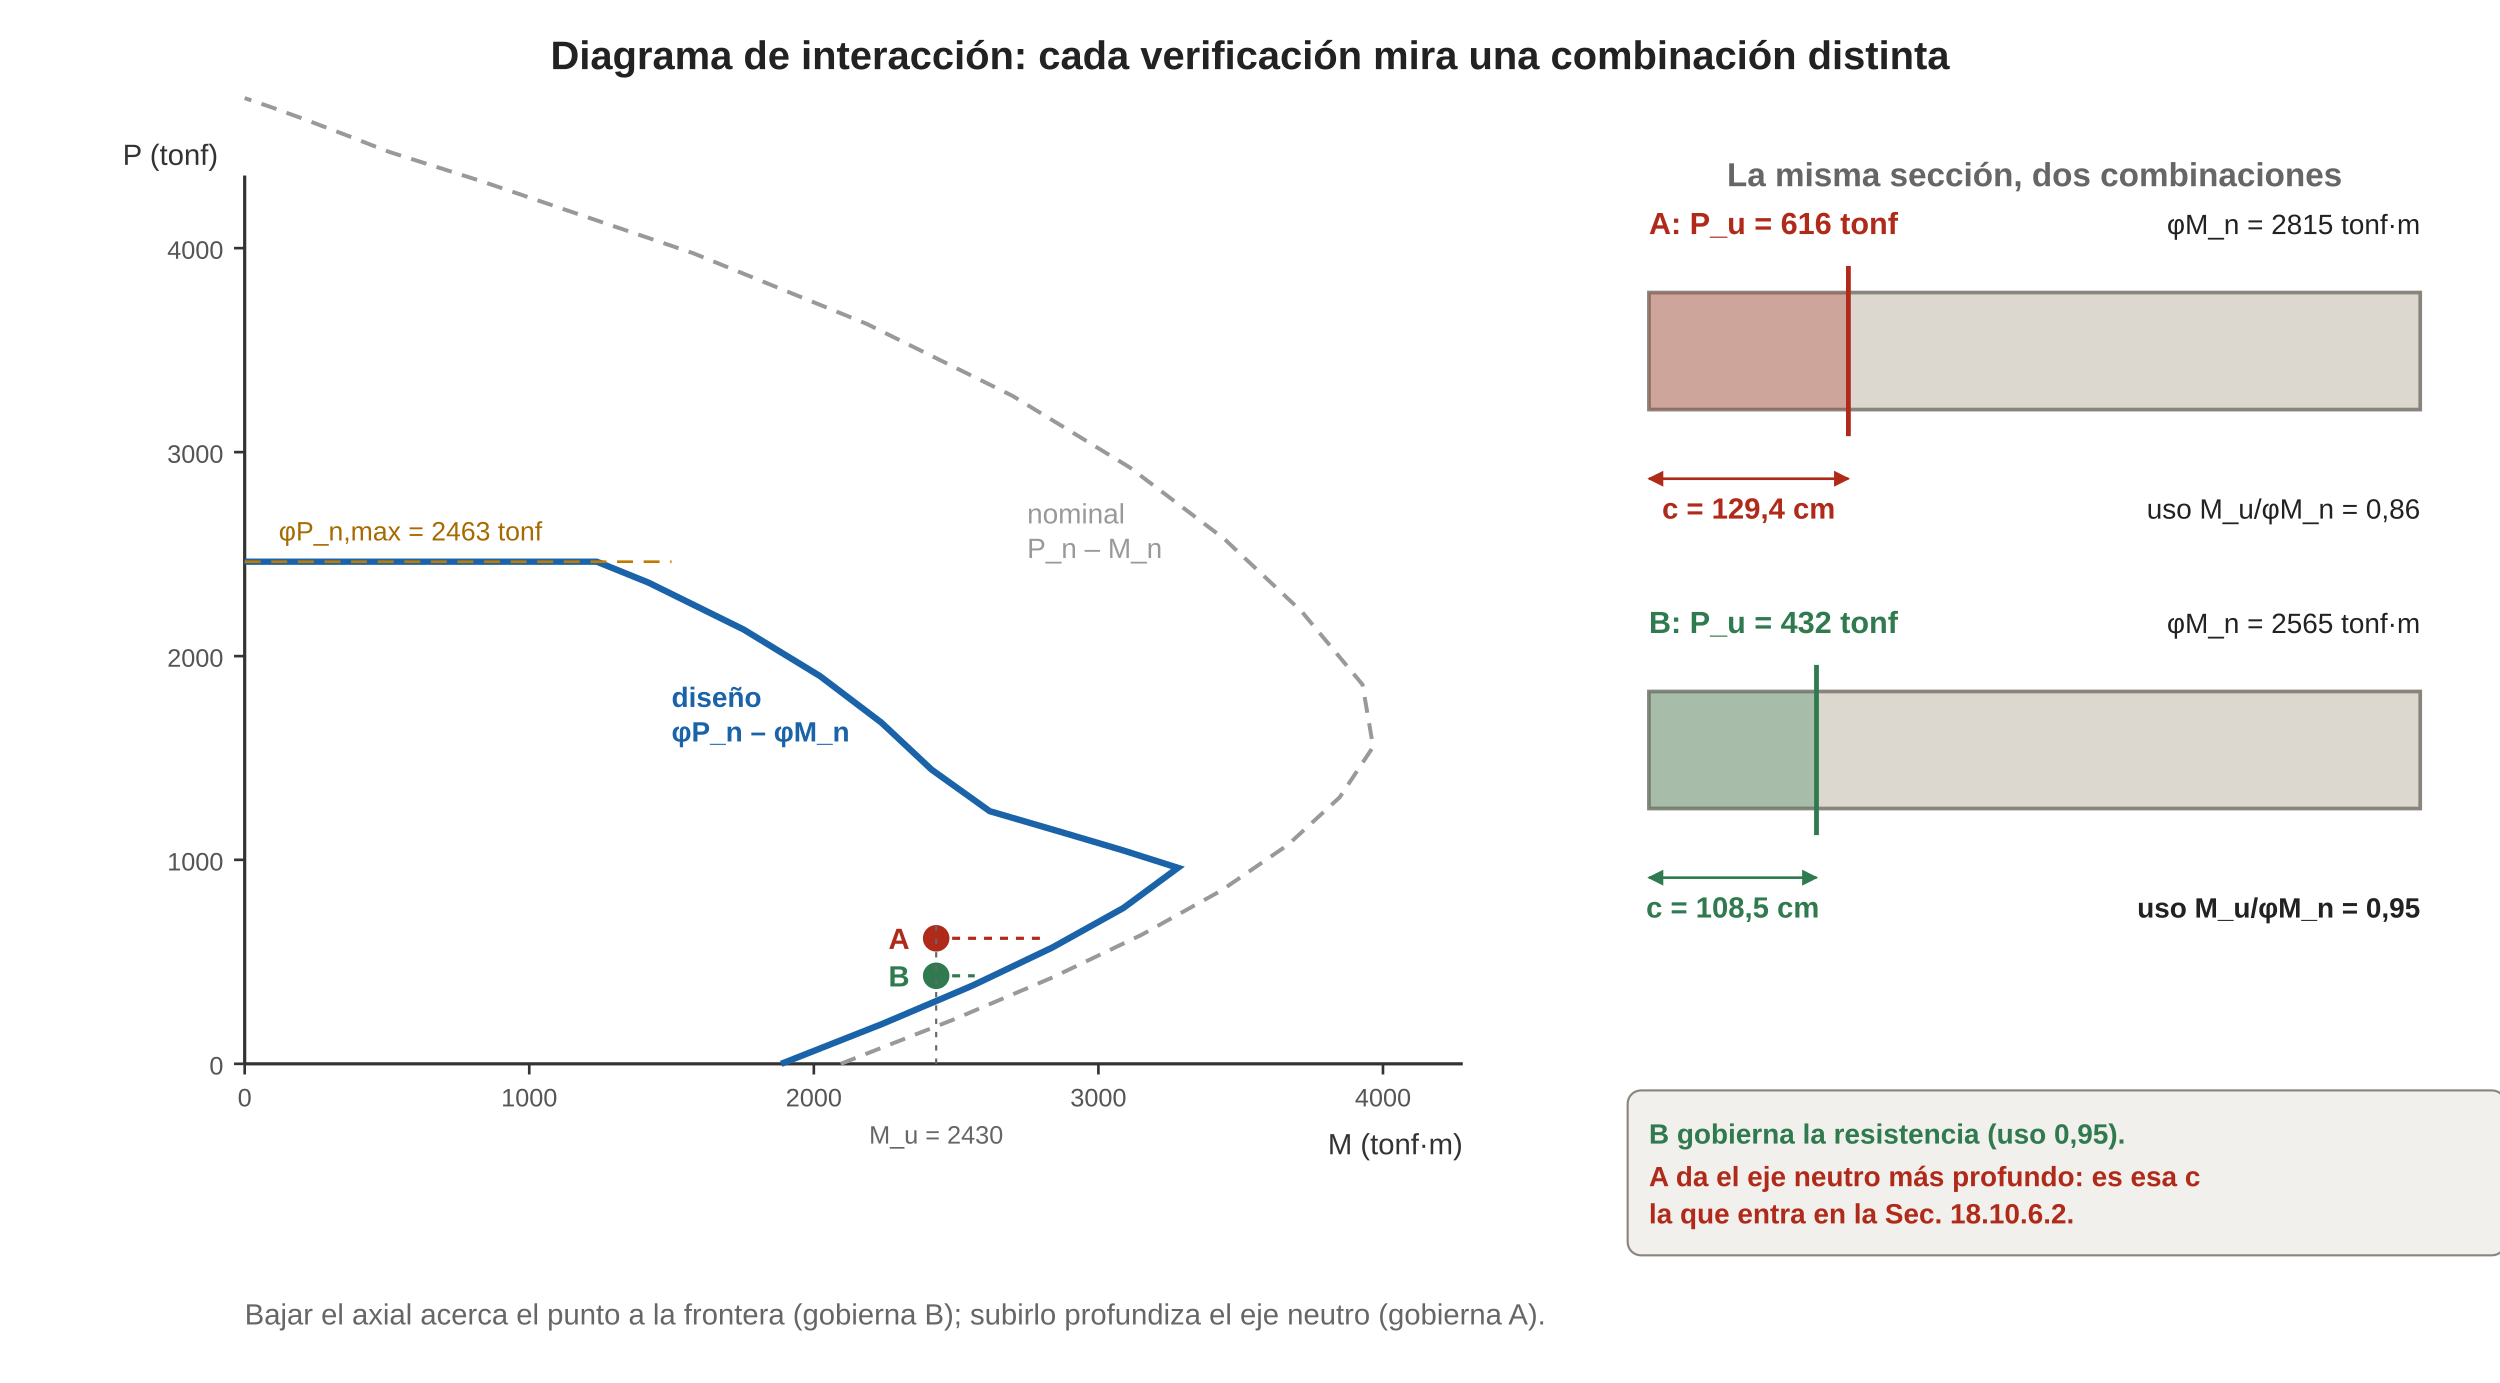
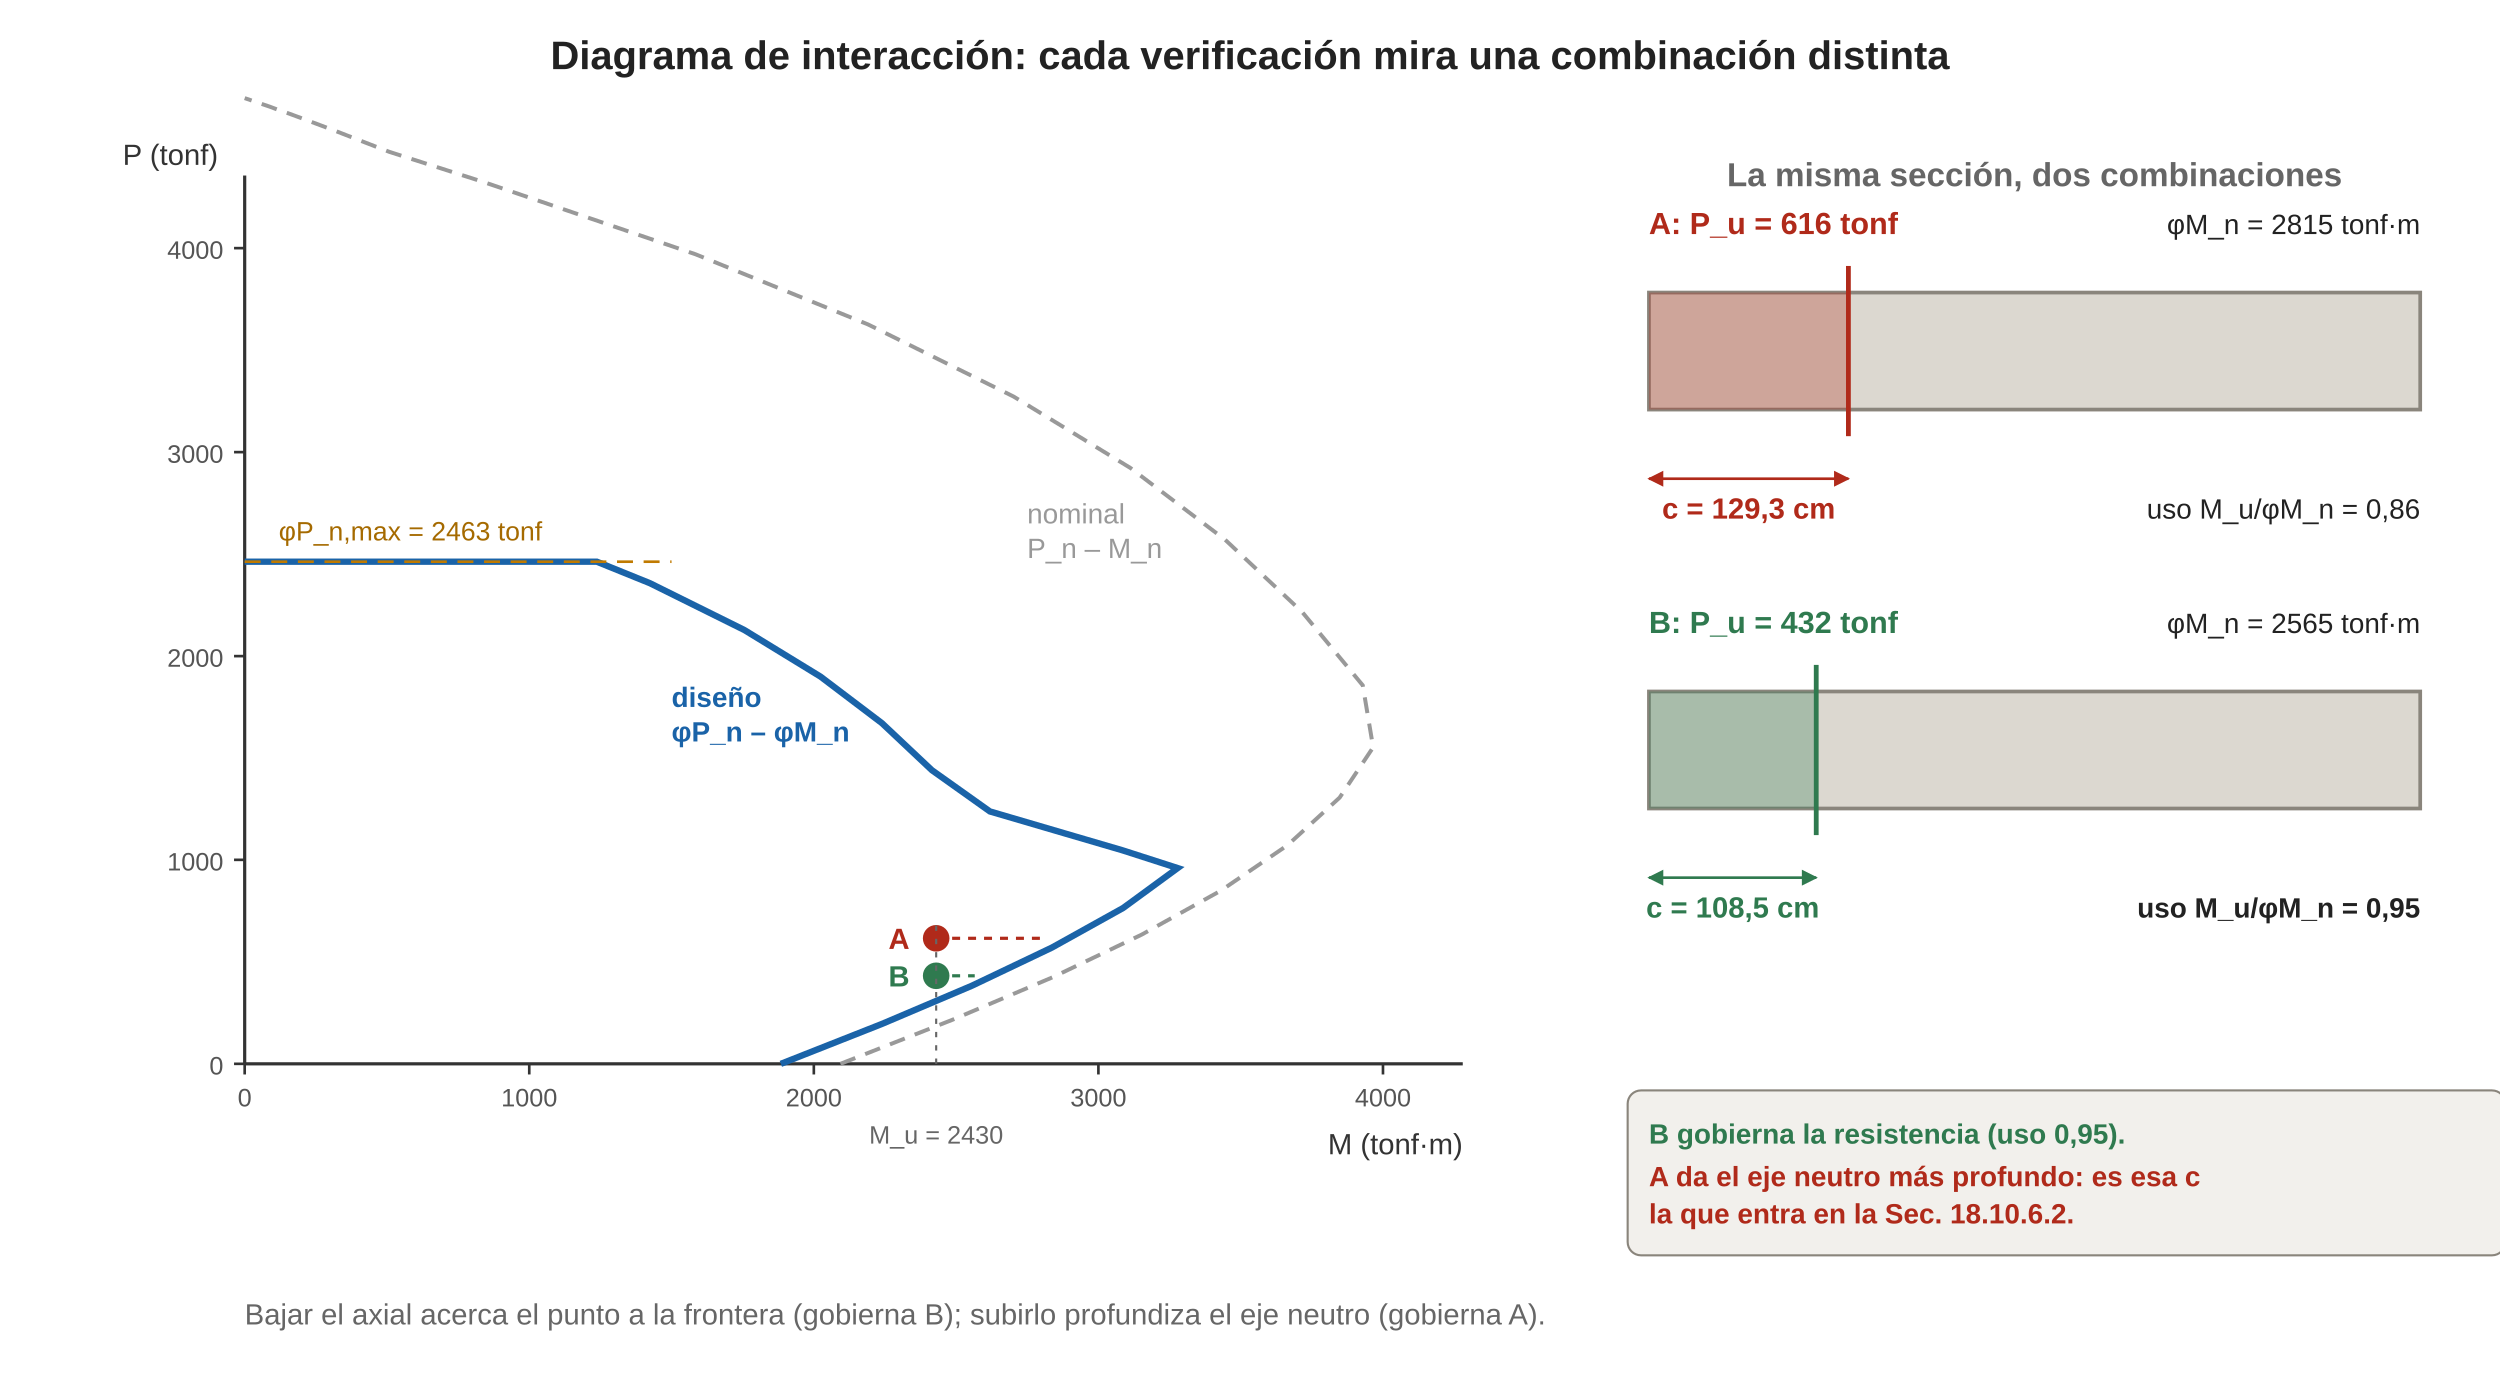
<svg xmlns="http://www.w3.org/2000/svg" viewBox="0 0 940 520" font-family="Segoe UI, Arial, sans-serif">
  <rect width="940" height="520" fill="#ffffff" />
  <defs>
    <marker id="mg" viewBox="0 0 10 10" refX="9" refY="5" markerWidth="6" markerHeight="6" orient="auto-start-reverse">
      <path d="M0,0 L10,5 L0,10 z" fill="#666" />
    </marker>
    <marker id="mr" viewBox="0 0 10 10" refX="9" refY="5" markerWidth="6" markerHeight="6" orient="auto-start-reverse">
      <path d="M0,0 L10,5 L0,10 z" fill="#b02a1a" />
    </marker>
    <marker id="mv" viewBox="0 0 10 10" refX="9" refY="5" markerWidth="6" markerHeight="6" orient="auto-start-reverse">
      <path d="M0,0 L10,5 L0,10 z" fill="#2f7a4f" />
    </marker>
  </defs>
  <text x="470.0" y="26.0" font-size="15" fill="#222" text-anchor="middle" font-weight="bold">Diagrama de interacción: cada verificación mira una combinación distinta</text>
  <line x1="92.0" y1="66.0" x2="92.0" y2="400.0" stroke="#333" stroke-width="1.2" />
  <line x1="92.0" y1="400.0" x2="550.0" y2="400.0" stroke="#333" stroke-width="1.2" />
  <text x="82.0" y="62.0" font-size="11" fill="#333" text-anchor="end">P (tonf)</text>
  <text x="550.0" y="434.0" font-size="11" fill="#333" text-anchor="end">M (tonf·m)</text>
  <line x1="92.0" y1="400.0" x2="92.0" y2="404.0" stroke="#333" />
  <text x="92.0" y="416.0" font-size="9.5" fill="#555" text-anchor="middle">0</text>
  <line x1="199.0" y1="400.0" x2="199.0" y2="404.0" stroke="#333" />
  <text x="199.0" y="416.0" font-size="9.5" fill="#555" text-anchor="middle">1000</text>
  <line x1="306.0" y1="400.0" x2="306.0" y2="404.0" stroke="#333" />
  <text x="306.0" y="416.0" font-size="9.5" fill="#555" text-anchor="middle">2000</text>
  <line x1="413.0" y1="400.0" x2="413.0" y2="404.0" stroke="#333" />
  <text x="413.0" y="416.0" font-size="9.5" fill="#555" text-anchor="middle">3000</text>
  <line x1="520.0" y1="400.0" x2="520.0" y2="404.0" stroke="#333" />
  <text x="520.0" y="416.0" font-size="9.5" fill="#555" text-anchor="middle">4000</text>
  <line x1="88.0" y1="400.0" x2="92.0" y2="400.0" stroke="#333" />
  <text x="84.0" y="404.0" font-size="9.5" fill="#555" text-anchor="end">0</text>
  <line x1="88.0" y1="323.3" x2="92.0" y2="323.3" stroke="#333" />
  <text x="84.0" y="327.3" font-size="9.5" fill="#555" text-anchor="end">1000</text>
  <line x1="88.0" y1="246.7" x2="92.0" y2="246.7" stroke="#333" />
  <text x="84.0" y="250.7" font-size="9.5" fill="#555" text-anchor="end">2000</text>
  <line x1="88.0" y1="170.0" x2="92.0" y2="170.0" stroke="#333" />
  <text x="84.0" y="174.0" font-size="9.5" fill="#555" text-anchor="end">3000</text>
  <line x1="88.0" y1="93.3" x2="92.0" y2="93.3" stroke="#333" />
  <text x="84.0" y="97.3" font-size="9.5" fill="#555" text-anchor="end">4000</text>
-   <polyline points="316.1,400.0 358.4,383.4 396.0,367.4 429.4,351.4 459.1,334.9 484.2,317.7 503.7,299.8 516.3,280.8 512.3,257.4 489.4,229.9 460.3,202.6 424.7,175.7 380.6,148.8 325.7,121.7 260.6,95.2 180.9,68.1 146.3,57.1 138.8,54.2 132.2,51.6 126.2,49.3 120.9,47.3 116.2,45.5 111.9,43.9 108.0,42.5 104.5,41.2 101.4,40.1 92.0,36.9 92.0,36.9" fill="none" stroke="#999" stroke-width="1.5" stroke-dasharray="6 4" />
-   <polyline points="293.7,400.0 331.7,385.0 365.6,370.6 395.6,356.3 422.4,341.4 442.9,326.3 422.1,319.7 400.5,313.3 372.1,305.0 350.3,289.4 331.4,271.7 308.3,254.2 279.6,236.7 243.9,219.1 224.4,211.2 92.0,211.2" fill="none" stroke="#1a63a8" stroke-width="2.4" />
+   <polyline points="316.0,400.0 358.2,383.4 395.9,367.4 429.3,351.4 459.0,334.9 484.1,317.8 503.7,299.9 516.3,281.0 512.4,257.7 489.6,230.1 460.6,202.9 425.1,176.0 381.1,149.1 326.4,122.0 261.5,95.6 182.0,68.5 146.4,57.1 138.9,54.2 132.2,51.6 126.3,49.3 121.0,47.3 116.2,45.5 111.9,43.9 108.1,42.5 104.6,41.3 101.4,40.1 92.0,36.9 92.0,36.9" fill="none" stroke="#999" stroke-width="1.5" stroke-dasharray="6 4" />
+   <polyline points="293.6,400.0 331.6,385.0 365.5,370.6 395.5,356.3 422.3,341.4 442.8,326.4 422.0,319.7 400.5,313.4 372.2,305.1 350.4,289.6 331.6,271.9 308.5,254.4 279.9,236.9 244.4,219.3 224.4,211.2 92.0,211.2" fill="none" stroke="#1a63a8" stroke-width="2.4" />
  <line x1="92.0" y1="211.2" x2="252.5" y2="211.2" stroke="#c07a00" stroke-width="1" stroke-dasharray="6 4" />
  <text x="104.8" y="203.2" font-size="10" fill="#a56a00">φP_n,max = 2463 tonf</text>
  <text x="386.2" y="196.8" font-size="10.5" fill="#999">nominal</text>
  <text x="386.2" y="209.8" font-size="10.5" fill="#999">P_n – M_n</text>
  <text x="252.5" y="265.8" font-size="10.5" fill="#1a63a8" font-weight="bold">diseño</text>
  <text x="252.5" y="278.8" font-size="10.5" fill="#1a63a8" font-weight="bold">φP_n – φM_n</text>
  <line x1="352.0" y1="352.8" x2="393.2" y2="352.8" stroke="#b02a1a" stroke-width="1.2" stroke-dasharray="3 3" />
  <circle cx="352.0" cy="352.8" r="5" fill="#b02a1a" />
  <text x="342.0" y="356.8" font-size="11" fill="#b02a1a" text-anchor="end" font-weight="bold">A</text>
  <line x1="352.0" y1="366.9" x2="366.5" y2="366.9" stroke="#2f7a4f" stroke-width="1.2" stroke-dasharray="3 3" />
  <circle cx="352.0" cy="366.9" r="5" fill="#2f7a4f" />
  <text x="342.0" y="370.9" font-size="11" fill="#2f7a4f" text-anchor="end" font-weight="bold">B</text>
  <line x1="352.0" y1="400.0" x2="352.0" y2="346.8" stroke="#666" stroke-width="0.8" stroke-dasharray="2 3" />
  <text x="352.0" y="430.0" font-size="9.5" fill="#666" text-anchor="middle">M_u = 2430</text>
  <text x="765.0" y="70.0" font-size="12.5" fill="#666" text-anchor="middle" font-weight="bold">La misma sección, dos combinaciones</text>
  <rect x="620.0" y="110.0" width="290.0" height="44.0" fill="#dcd8d0" stroke="#8a857c" stroke-width="1.4" />
  <rect x="620.0" y="110.0" width="75.0" height="44.0" fill="#b02a1a" opacity="0.30" />
  <line x1="695.0" y1="100.0" x2="695.0" y2="164.0" stroke="#b02a1a" stroke-width="1.8" />
  <text x="620.0" y="88.0" font-size="11.5" fill="#b02a1a" font-weight="bold">A:  P_u = 616 tonf</text>
  <line x1="620.0" y1="180.0" x2="695.0" y2="180.0" stroke="#b02a1a" stroke-width="1" marker-start="url(#mr)" marker-end="url(#mr)" />
-   <text x="657.5" y="195.0" font-size="11" fill="#b02a1a" text-anchor="middle" font-weight="bold">c = 129,4 cm</text>
+   <text x="657.5" y="195.0" font-size="11" fill="#b02a1a" text-anchor="middle" font-weight="bold">c = 129,3 cm</text>
  <text x="910.0" y="88.0" font-size="10.5" fill="#222" text-anchor="end">φM_n = 2815 tonf·m</text>
  <text x="910.0" y="195.0" font-size="10.5" fill="#222" text-anchor="end">uso M_u/φM_n = 0,86</text>
  <rect x="620.0" y="260.0" width="290.0" height="44.0" fill="#dcd8d0" stroke="#8a857c" stroke-width="1.4" />
-   <rect x="620.0" y="260.0" width="63.0" height="44.0" fill="#2f7a4f" opacity="0.30" />
-   <line x1="683.0" y1="250.0" x2="683.0" y2="314.0" stroke="#2f7a4f" stroke-width="1.8" />
+   <rect x="620.0" y="260.0" width="62.9" height="44.0" fill="#2f7a4f" opacity="0.30" />
+   <line x1="682.9" y1="250.0" x2="682.9" y2="314.0" stroke="#2f7a4f" stroke-width="1.8" />
  <text x="620.0" y="238.0" font-size="11.5" fill="#2f7a4f" font-weight="bold">B:  P_u = 432 tonf</text>
-   <line x1="620.0" y1="330.0" x2="683.0" y2="330.0" stroke="#2f7a4f" stroke-width="1" marker-start="url(#mv)" marker-end="url(#mv)" />
+   <line x1="620.0" y1="330.0" x2="682.9" y2="330.0" stroke="#2f7a4f" stroke-width="1" marker-start="url(#mv)" marker-end="url(#mv)" />
  <text x="651.5" y="345.0" font-size="11" fill="#2f7a4f" text-anchor="middle" font-weight="bold">c = 108,5 cm</text>
  <text x="910.0" y="238.0" font-size="10.5" fill="#222" text-anchor="end">φM_n = 2565 tonf·m</text>
  <text x="910.0" y="345.0" font-size="10.5" fill="#222" text-anchor="end" font-weight="bold">uso M_u/φM_n = 0,95</text>
  <rect x="612.0" y="410.0" width="330.0" height="62" rx="5" fill="#f2f0ec" stroke="#8a857c" stroke-width="0.8" />
  <text x="620.0" y="430.0" font-size="10.5" fill="#2f7a4f" font-weight="bold">B gobierna la resistencia (uso 0,95).</text>
  <text x="620.0" y="446.0" font-size="10.5" fill="#b02a1a" font-weight="bold">A da el eje neutro más profundo: es esa c</text>
  <text x="620.0" y="460.0" font-size="10.5" fill="#b02a1a" font-weight="bold">la que entra en la Sec. 18.10.6.2.</text>
  <text x="92.0" y="498.0" font-size="11" fill="#666">Bajar el axial acerca el punto a la frontera (gobierna B); subirlo profundiza el eje neutro (gobierna A).</text>
</svg>
